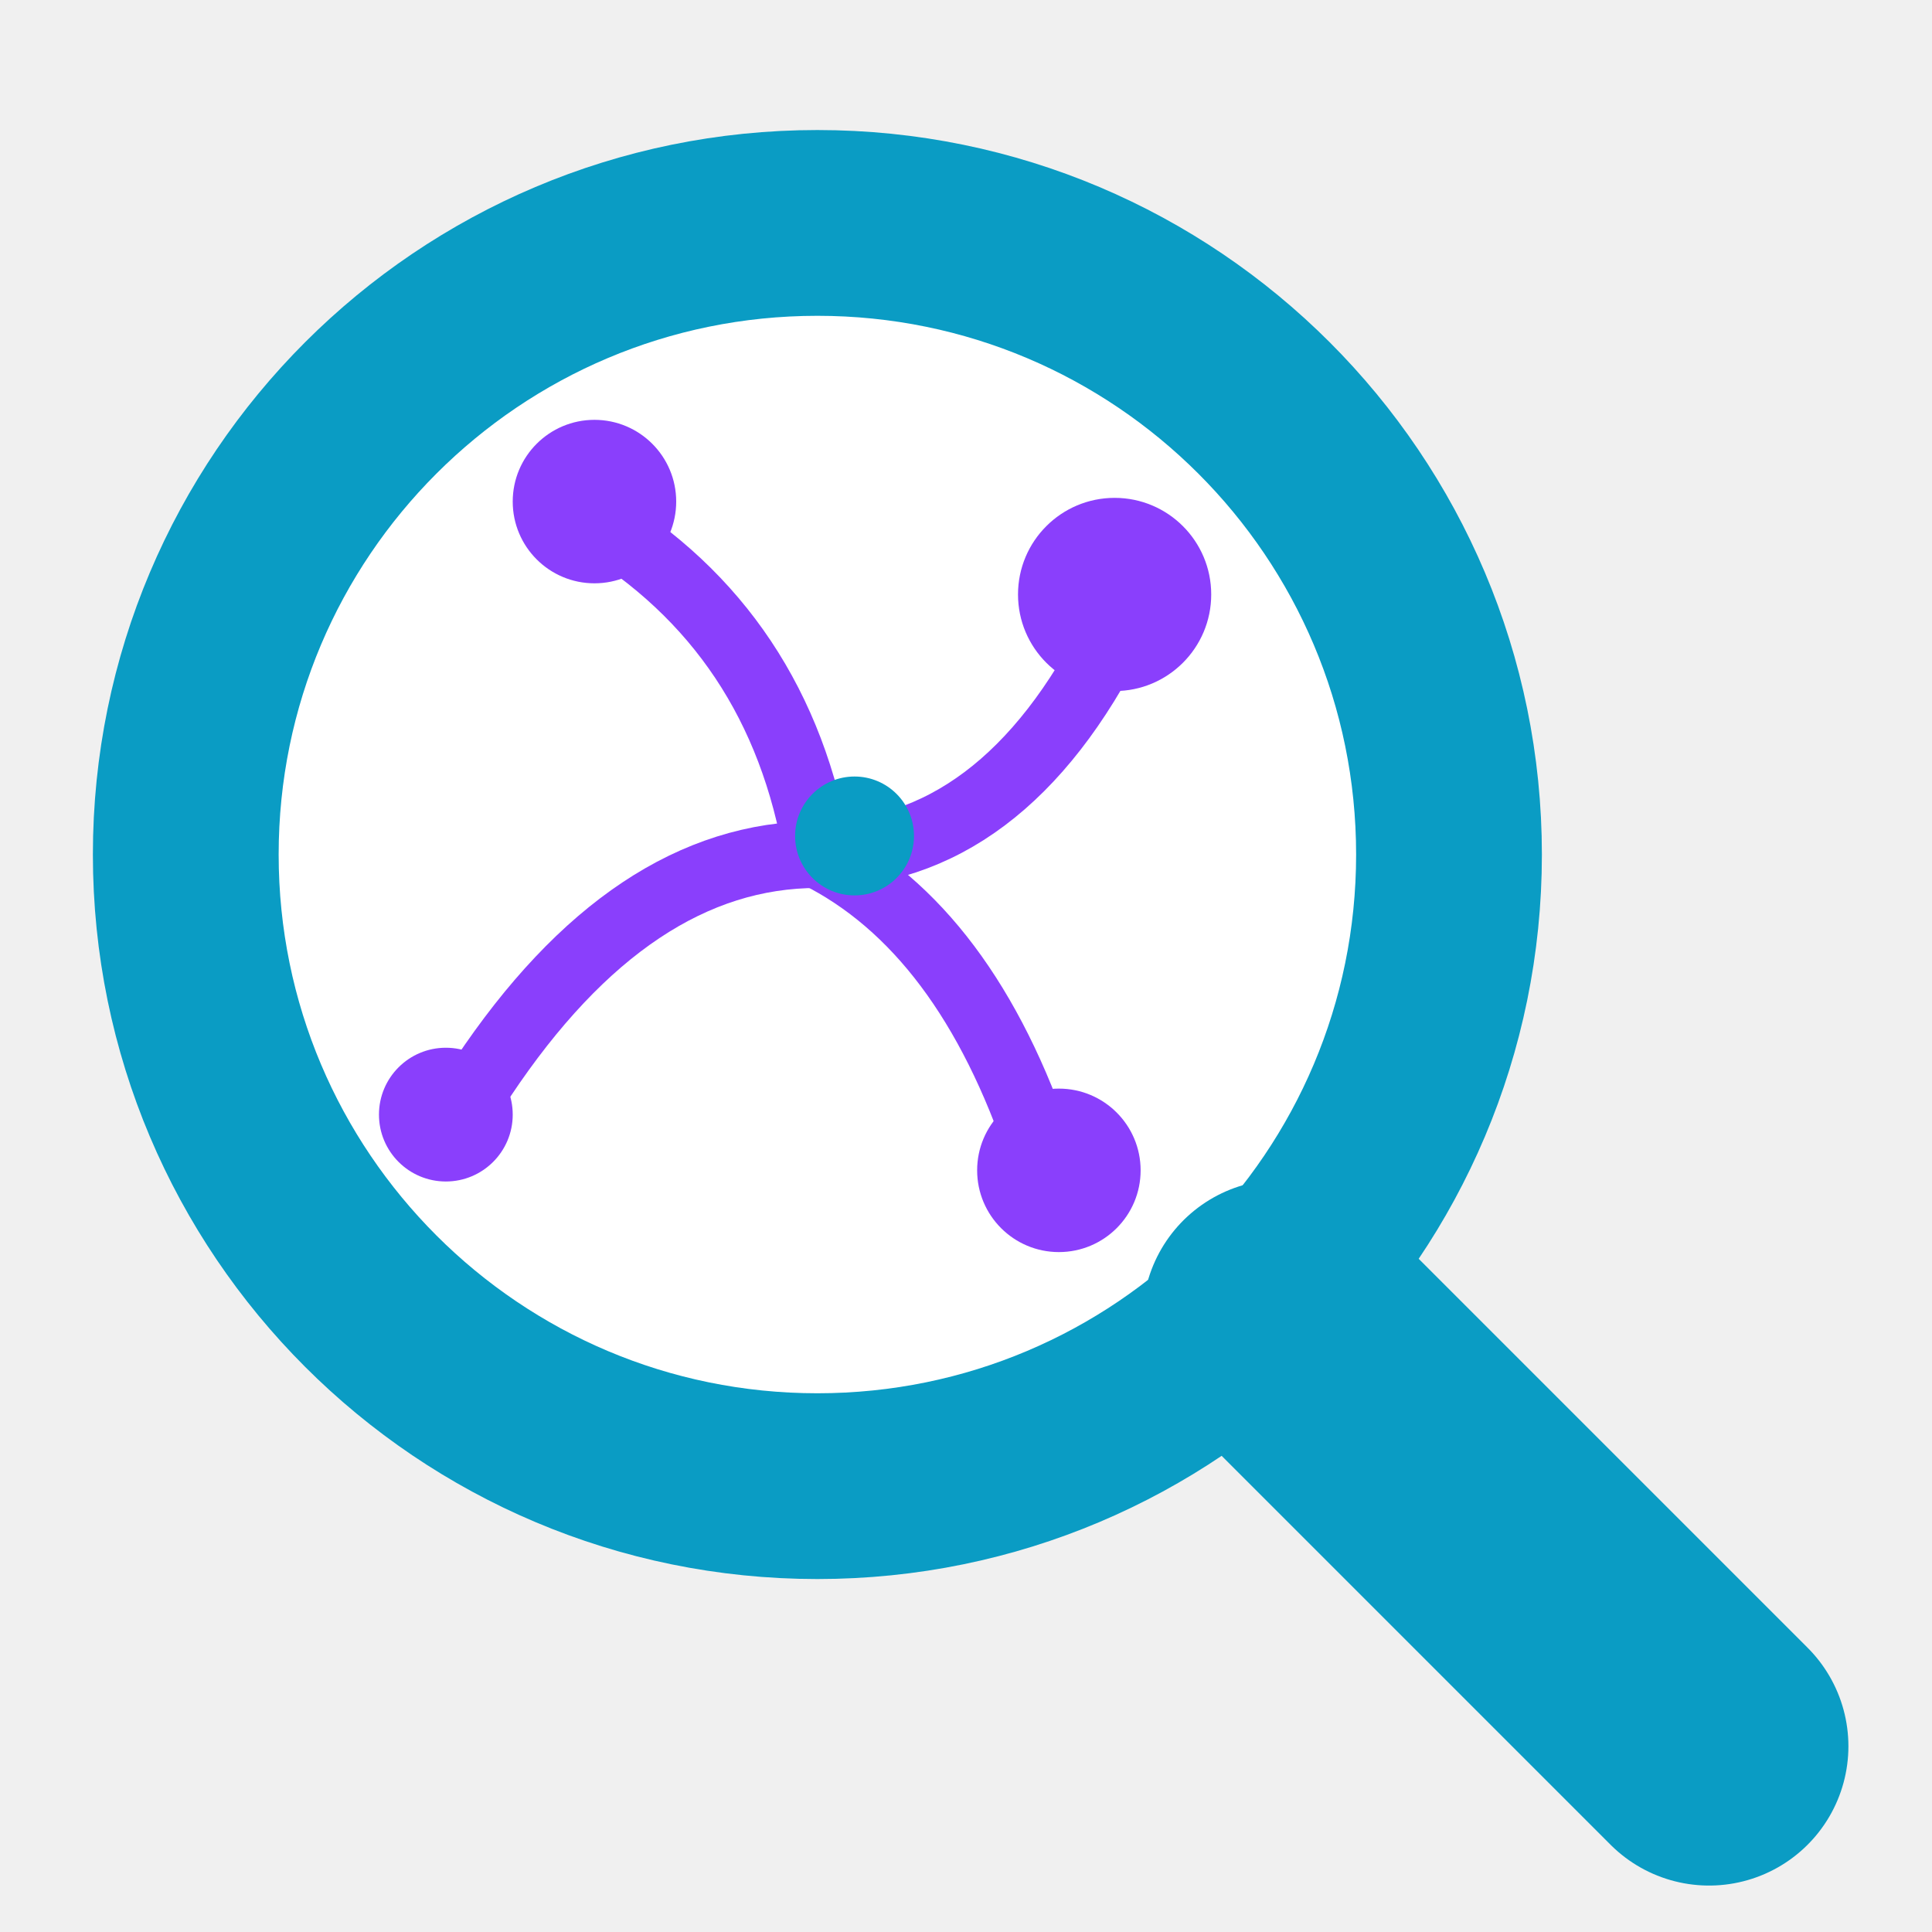
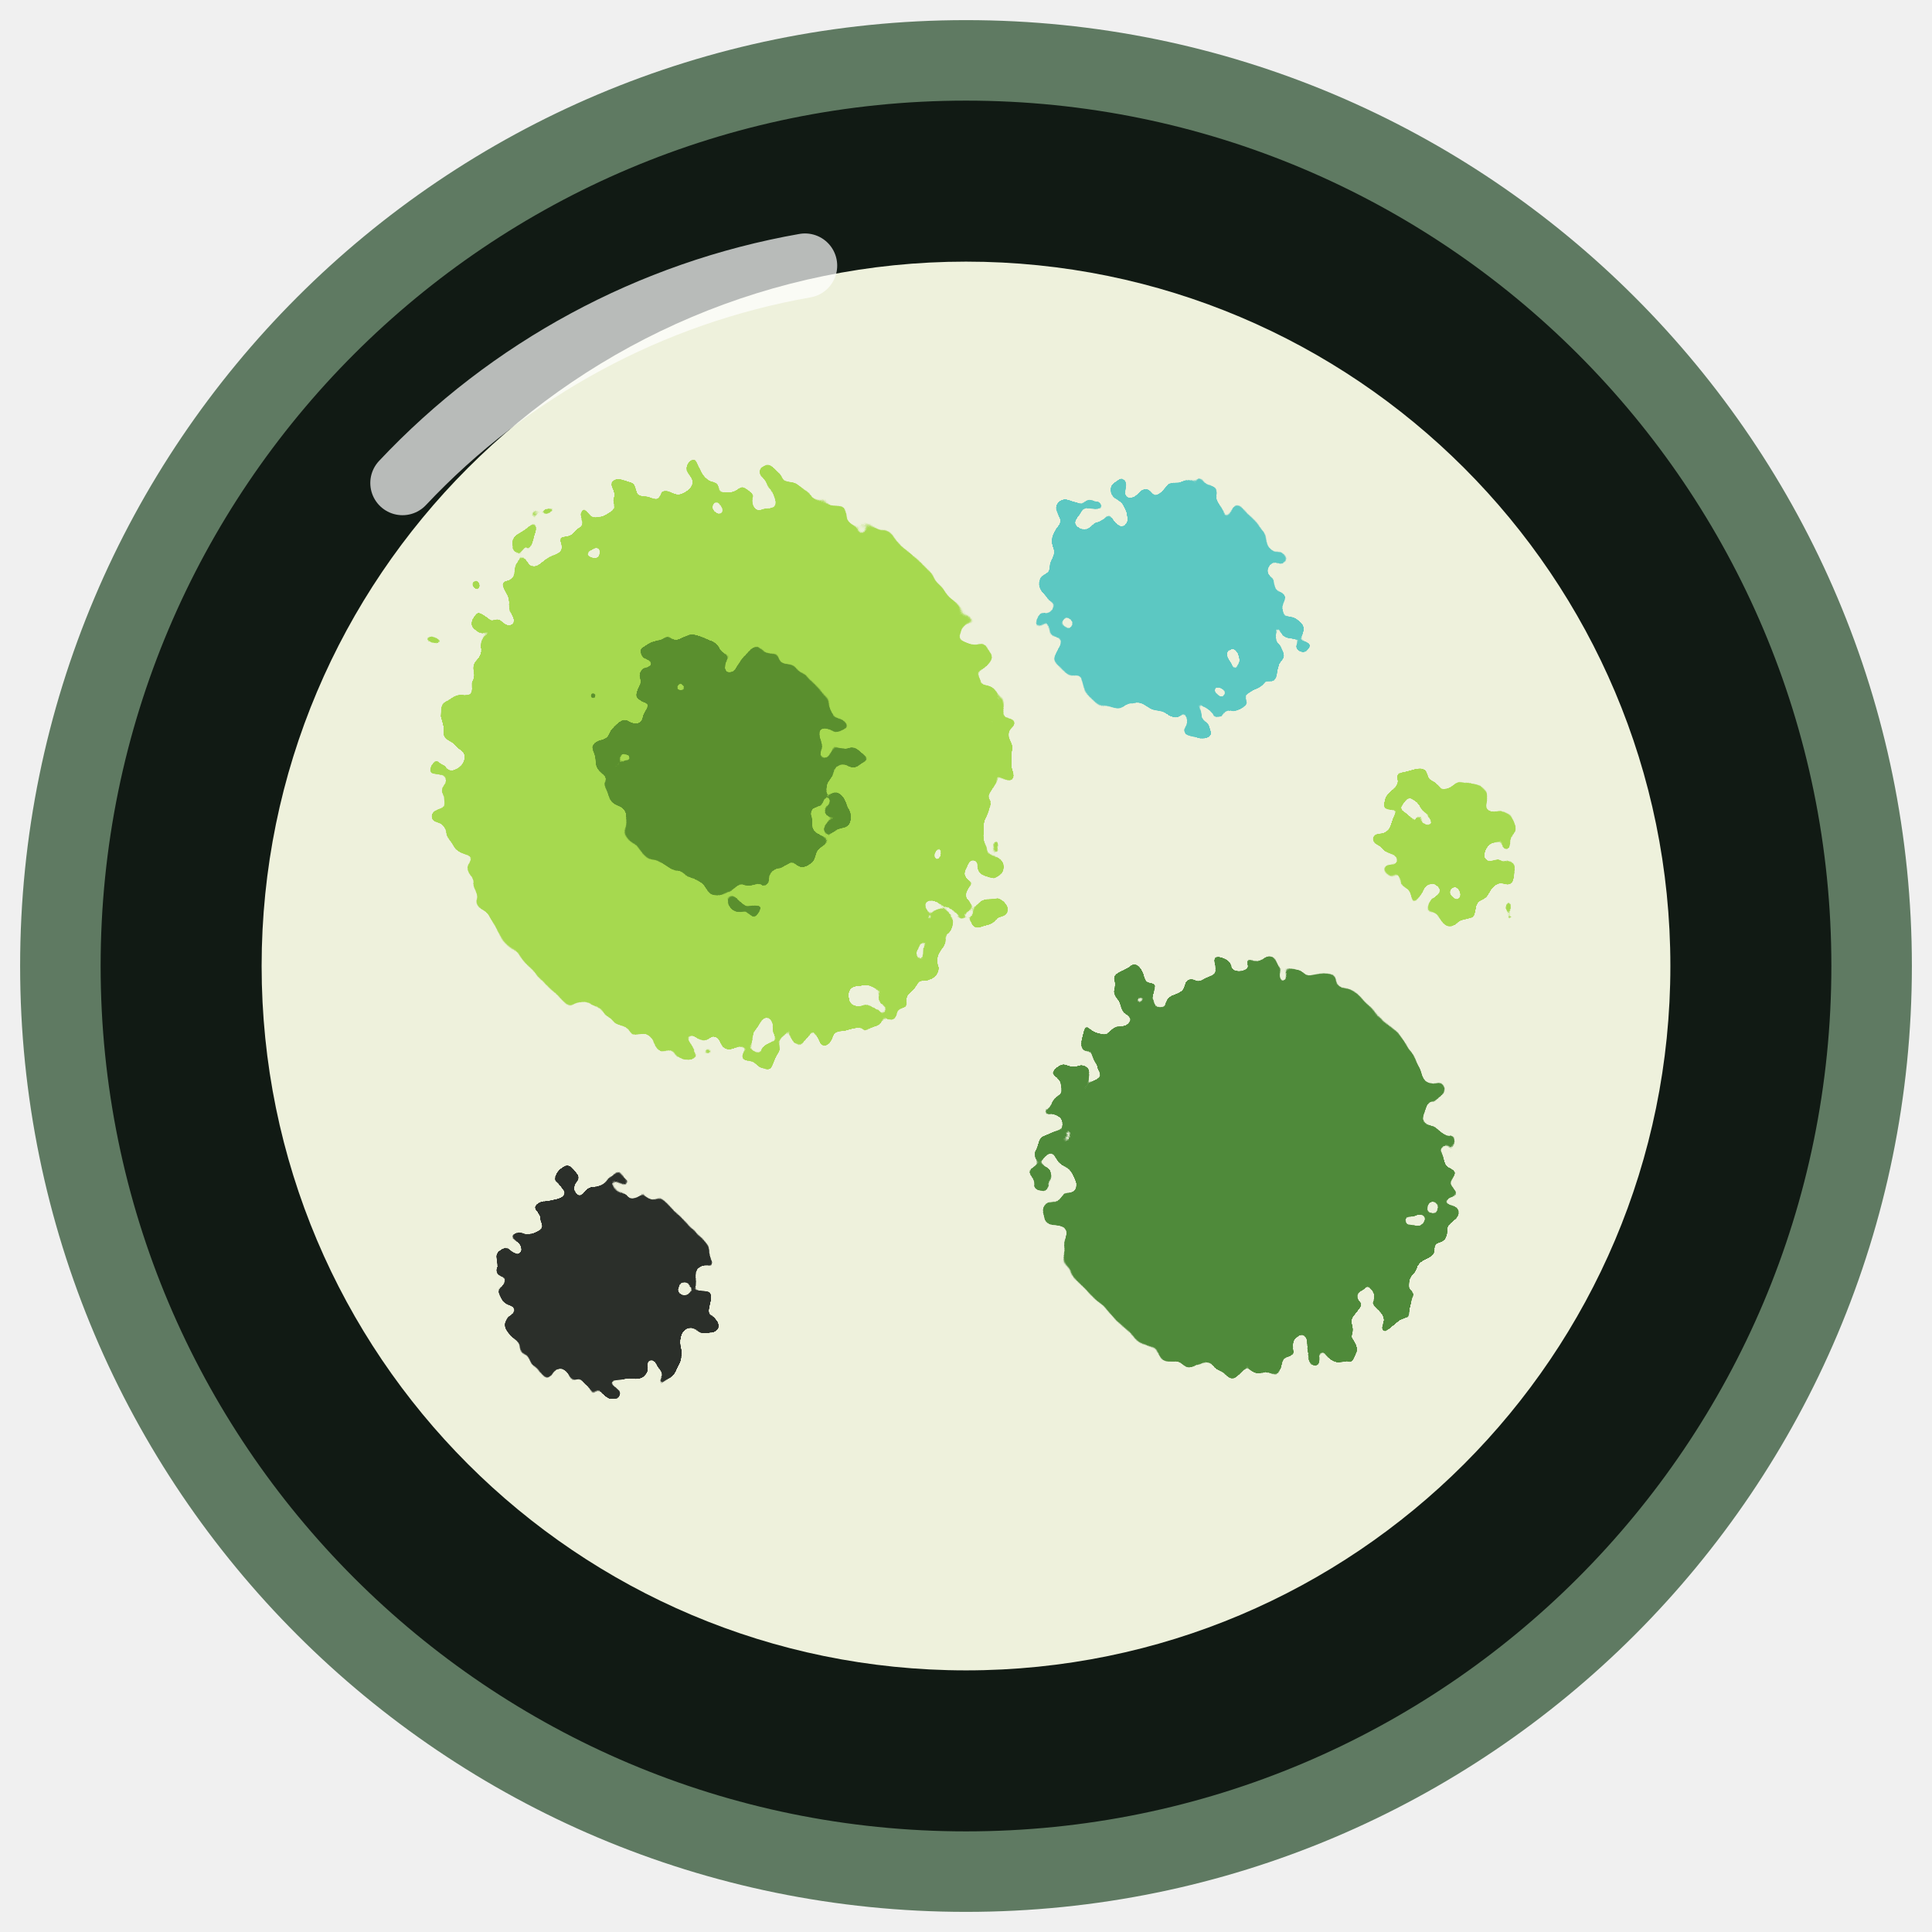
- <svg xmlns="http://www.w3.org/2000/svg" viewBox="4 4 52 52" width="512" height="512">
-   <circle cx="26" cy="27" r="17" fill="#fff" stroke="#0a9cc4" stroke-width="5" />
-   <path d="M38.5 39.5 L50 51" stroke="#0a9cc4" stroke-width="7.5" stroke-linecap="round" />
-   <g stroke="#8a3ffc" stroke-width="1.8" fill="none" stroke-linecap="round">
-     <path d="M17 33 q4 -6 9 -6 q5 0 8 -6" />
-     <path d="M26 27 q-1 -6 -6 -9" />
-     <path d="M26 27 q4 2 6 8" />
+ <svg xmlns="http://www.w3.org/2000/svg" viewBox="4 6 48 48" width="512" height="512">
+   <defs>
+     <filter id="lf" x="-30%" y="-30%" width="160%" height="160%">
+       <feTurbulence type="fractalNoise" baseFrequency="1.2" numOctaves="2" seed="4" />
+       <feDisplacementMap in="SourceGraphic" scale="2.6" />
+     </filter>
+     <clipPath id="dish">
+       <circle cx="28" cy="30" r="17.5" />
+     </clipPath>
+   </defs>
+   <circle cx="28" cy="30" r="22.5" fill="#111a14" stroke="#5f7a62" stroke-width="2" />
+   <circle cx="28" cy="30" r="17.5" fill="#eef1dc" />
+   <g clip-path="url(#dish)" filter="url(#lf)">
+     <circle cx="22" cy="25" r="7" fill="#a6d94f" />
+     <circle cx="22" cy="25" r="3" fill="#5a8f2e" />
+     <circle cx="35" cy="35" r="5" fill="#4f8a3a" />
+     <circle cx="33" cy="21" r="3" fill="#5cc8c2" />
+     <circle cx="19" cy="38" r="2.6" fill="#2b2f2a" />
+     <circle cx="40" cy="27" r="1.6" fill="#a6d94f" />
  </g>
-   <g fill="#8a3ffc">
-     <circle cx="34" cy="20" r="2.6" />
-     <circle cx="20" cy="17.5" r="2.2" />
-     <circle cx="32.5" cy="35.5" r="2.2" />
-     <circle cx="16" cy="34" r="1.8" />
-     <circle cx="27" cy="26.5" r="1.6" fill="#0a9cc4" />
-   </g>
+   <path d="M14 18 A18 18 0 0 1 24 12.6" fill="none" stroke="#fff" stroke-opacity=".7" stroke-width="1.6" stroke-linecap="round" />
</svg>
